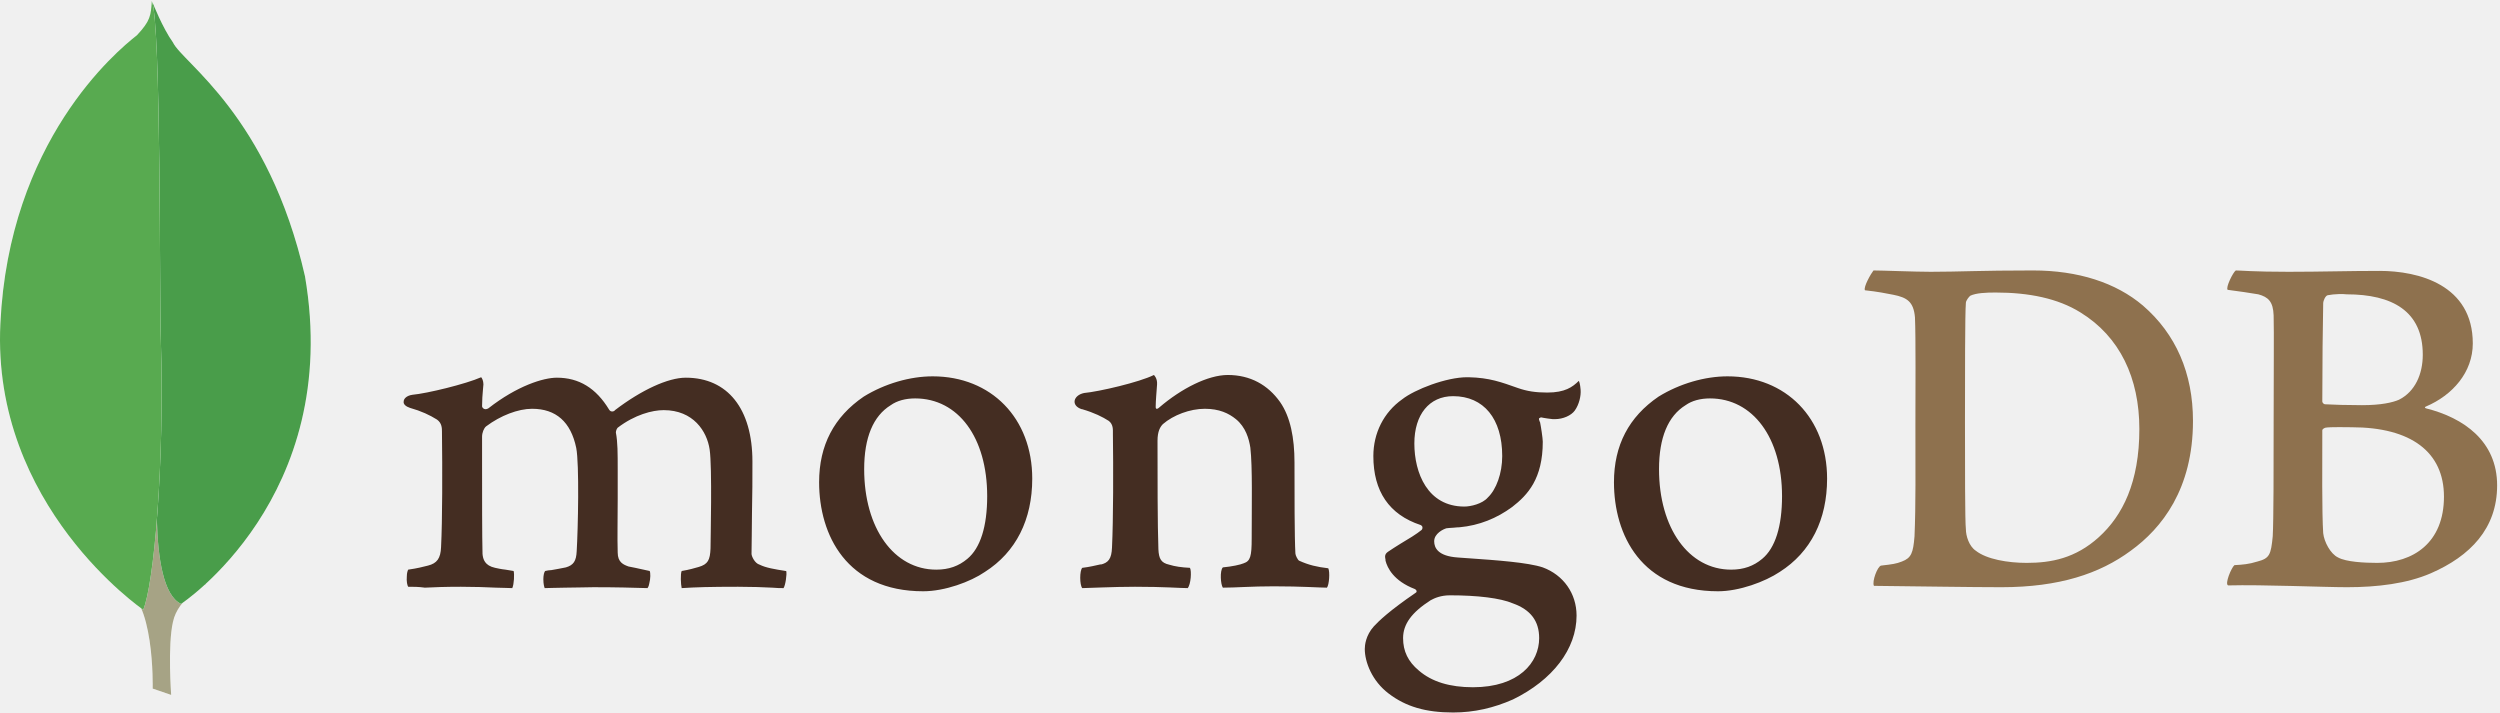
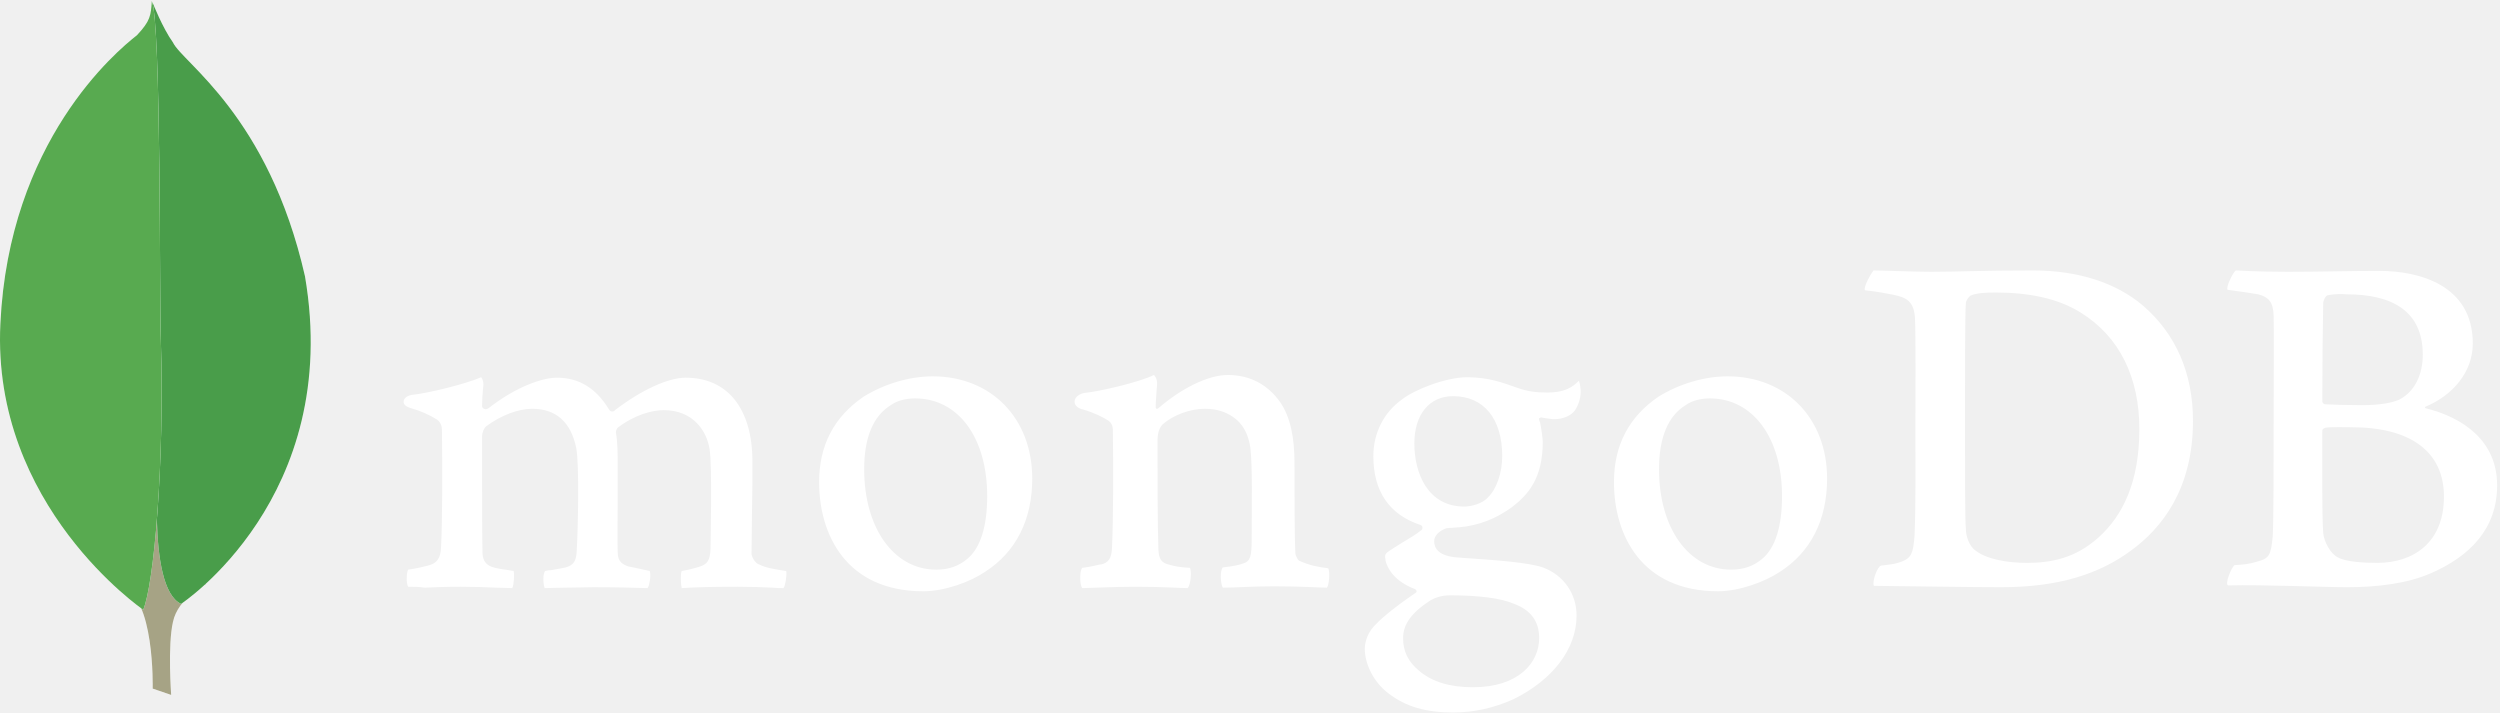
<svg xmlns="http://www.w3.org/2000/svg" width="512px" height="146px" viewBox="0 0 512 146" version="1.1">
-   <defs />
-   <g stroke="none" stroke-width="1" fill="none" fill-rule="evenodd">
-     <g>
-       <path d="M476.713,60.463 C476.252,60.555 475.791,61.57 475.791,62.124 C475.699,65.815 475.607,75.597 475.607,82.241 C475.607,82.426 475.883,82.795 476.16,82.795 C477.544,82.887 480.866,82.979 483.727,82.979 C487.695,82.979 490.002,82.426 491.295,81.873 C494.616,80.211 496.185,76.612 496.185,72.644 C496.185,63.693 489.91,60.278 480.589,60.278 C479.943,60.186 478.098,60.186 476.713,60.463 L476.713,60.463 L476.713,60.463 Z M500.523,101.713 C500.523,92.577 493.786,87.501 481.605,87.501 C481.051,87.501 477.175,87.409 476.252,87.593 C475.975,87.686 475.607,87.871 475.607,88.148 C475.607,94.699 475.514,105.128 475.791,109.187 C475.975,110.941 477.268,113.433 478.837,114.171 C480.497,115.094 484.281,115.278 486.865,115.278 C494.155,115.278 500.523,111.218 500.523,101.713 L500.523,101.713 L500.523,101.713 Z M457.889,55.388 C458.811,55.388 461.58,55.664 468.685,55.664 C475.422,55.664 480.774,55.48 487.326,55.48 C495.354,55.48 506.428,58.34 506.428,70.337 C506.428,76.243 502.275,80.95 496.831,83.257 C496.555,83.349 496.555,83.533 496.831,83.625 C504.582,85.564 511.412,90.362 511.412,99.406 C511.412,108.265 505.875,113.894 497.846,117.401 C492.955,119.523 486.865,120.261 480.682,120.261 C475.975,120.261 463.333,119.708 456.32,119.893 C455.582,119.615 456.966,116.293 457.611,115.74 C459.273,115.647 460.564,115.555 462.318,115.001 C464.81,114.356 465.086,113.617 465.455,109.834 C465.64,106.604 465.64,95.16 465.64,87.04 C465.64,75.874 465.733,68.307 465.64,64.616 C465.548,61.755 464.533,60.832 462.503,60.278 C460.934,60.002 458.35,59.632 456.227,59.356 C455.765,58.894 457.334,55.756 457.889,55.388 L457.889,55.388 L457.889,55.388 Z M404.641,112.787 C406.857,114.539 411.194,115.278 415.07,115.278 C420.053,115.278 425.036,114.356 429.835,110.018 C434.726,105.589 438.14,98.76 438.14,87.871 C438.14,77.442 434.172,68.952 426.051,63.97 C421.437,61.108 415.531,59.909 408.702,59.909 C406.672,59.909 404.734,60.002 403.535,60.555 C403.257,60.74 402.612,61.57 402.612,62.031 C402.427,63.877 402.427,78.088 402.427,86.394 C402.427,94.976 402.427,106.973 402.612,108.357 C402.612,109.742 403.257,111.864 404.641,112.787 L404.641,112.787 L404.641,112.787 Z M383.693,55.388 C385.447,55.388 392.183,55.664 395.413,55.664 C401.228,55.664 405.38,55.388 416.361,55.388 C425.589,55.388 433.341,57.879 438.878,62.585 C445.614,68.399 449.122,76.428 449.122,86.209 C449.122,100.144 442.754,108.173 436.386,112.787 C430.02,117.493 421.714,120.261 409.902,120.261 C403.627,120.261 392.83,120.077 383.878,119.984 L383.786,119.984 C383.325,119.154 384.524,115.924 385.262,115.832 C387.662,115.555 388.308,115.462 389.508,115.001 C391.445,114.263 391.815,113.248 392.092,109.834 C392.368,103.466 392.276,95.807 392.276,87.132 C392.276,80.95 392.368,68.86 392.183,64.984 C391.907,61.755 390.523,60.925 387.754,60.37 C386.37,60.094 384.524,59.724 381.941,59.448 C381.571,58.801 383.232,55.941 383.693,55.388 L383.693,55.388 L383.693,55.388 Z" fill="#8E714E" />
-       <path d="M272.033,116.385 C269.726,116.108 268.065,115.74 266.035,114.817 C265.758,114.632 265.296,113.71 265.296,113.34 C265.112,110.11 265.112,100.882 265.112,94.699 C265.112,89.716 264.282,85.379 262.159,82.334 C259.667,78.826 256.068,76.797 251.454,76.797 C247.394,76.797 241.949,79.565 237.427,83.441 C237.335,83.533 236.597,84.18 236.689,83.164 C236.689,82.149 236.874,80.119 236.966,78.735 C237.059,77.442 236.32,76.797 236.32,76.797 C233.367,78.273 225.062,80.211 222.016,80.488 C219.802,80.95 219.248,83.072 221.555,83.81 L221.648,83.81 C224.139,84.548 225.8,85.379 227.091,86.209 C228.014,86.948 227.922,87.963 227.922,88.794 C228.014,95.715 228.014,106.327 227.738,112.141 C227.646,114.448 227,115.278 225.339,115.647 L225.523,115.555 C224.231,115.832 223.216,116.108 221.647,116.293 C221.093,116.847 221.093,119.8 221.647,120.446 C222.662,120.446 228.014,120.169 232.445,120.169 C238.535,120.169 241.673,120.446 243.241,120.446 C243.887,119.708 244.072,116.939 243.703,116.293 C241.949,116.201 240.657,116.017 239.458,115.647 C237.797,115.278 237.335,114.448 237.242,112.51 C237.059,107.618 237.059,97.283 237.059,90.27 C237.059,88.332 237.612,87.409 238.165,86.855 C240.288,85.01 243.703,83.718 246.748,83.718 C249.701,83.718 251.639,84.641 253.115,85.841 C255.145,87.501 255.791,89.9 256.068,91.654 C256.529,95.622 256.345,103.466 256.345,110.295 C256.345,113.986 256.068,114.909 254.684,115.37 C254.038,115.647 252.377,116.017 250.439,116.201 C249.793,116.847 249.978,119.708 250.439,120.354 C253.115,120.354 256.253,120.077 260.867,120.077 C266.588,120.077 270.28,120.354 271.756,120.354 C272.217,119.8 272.402,117.124 272.033,116.385 L272.033,116.385 L272.033,116.385 Z M297.595,81.134 C292.704,81.134 289.659,84.918 289.659,90.823 C289.659,96.822 292.335,103.743 299.902,103.743 C301.194,103.743 303.594,103.189 304.7,101.897 C306.454,100.236 307.654,96.914 307.654,93.408 C307.654,85.748 303.87,81.134 297.595,81.134 L297.595,81.134 L297.595,81.134 Z M296.949,121.922 C295.104,121.922 293.811,122.476 292.981,122.938 C289.105,125.429 287.352,127.828 287.352,130.69 C287.352,133.365 288.367,135.487 290.582,137.333 C293.258,139.64 296.949,140.748 301.655,140.748 C311.068,140.748 315.221,135.672 315.221,130.69 C315.221,127.182 313.467,124.875 309.869,123.584 C307.285,122.476 302.578,121.922 296.949,121.922 L296.949,121.922 L296.949,121.922 Z M297.595,145.916 C291.966,145.916 287.905,144.716 284.399,142.04 C280.984,139.456 279.508,135.58 279.508,132.904 C279.508,132.166 279.693,130.135 281.354,128.29 C282.368,127.182 284.583,125.06 289.844,121.461 C290.028,121.369 290.12,121.277 290.12,121.092 C290.12,120.907 289.935,120.722 289.751,120.631 C285.414,118.97 284.122,116.293 283.752,114.817 L283.752,114.632 C283.661,114.078 283.476,113.525 284.307,112.971 C284.953,112.51 285.876,111.956 286.89,111.31 C288.459,110.387 290.12,109.372 291.135,108.541 C291.32,108.357 291.32,108.173 291.32,107.988 C291.32,107.803 291.135,107.618 290.951,107.527 C284.492,105.404 281.262,100.605 281.262,93.408 C281.262,88.701 283.384,84.456 287.167,81.78 C289.751,79.749 296.211,77.258 300.456,77.258 L300.733,77.258 C305.07,77.35 307.469,78.273 310.883,79.473 C312.729,80.119 314.483,80.395 316.882,80.395 C320.481,80.395 322.05,79.288 323.341,77.997 C323.434,78.181 323.619,78.643 323.711,79.842 C323.803,81.042 323.434,82.795 322.511,84.087 C321.773,85.102 320.112,85.841 318.451,85.841 L317.989,85.841 C316.328,85.656 315.59,85.471 315.59,85.471 L315.221,85.656 C315.129,85.841 315.221,86.025 315.313,86.302 L315.406,86.487 C315.59,87.317 315.959,89.808 315.959,90.455 C315.959,98.022 312.914,101.343 309.684,103.835 C306.546,106.142 302.948,107.618 298.887,107.988 C298.795,107.988 298.426,107.988 297.595,108.08 C297.134,108.08 296.488,108.173 296.395,108.173 L296.303,108.173 C295.565,108.357 293.72,109.28 293.72,110.848 C293.72,112.232 294.55,113.894 298.518,114.171 C299.348,114.263 300.179,114.263 301.102,114.356 C306.362,114.724 312.914,115.186 315.959,116.201 C320.204,117.769 322.88,121.553 322.88,126.075 C322.88,132.904 317.989,139.272 309.869,143.239 C305.901,144.993 301.932,145.916 297.595,145.916 L297.595,145.916 L297.595,145.916 Z M350.196,81.595 C348.258,81.595 346.504,82.056 345.212,82.979 C341.614,85.194 339.768,89.624 339.768,96.083 C339.768,108.173 345.858,116.663 354.533,116.663 C357.117,116.663 359.147,115.924 360.9,114.448 C363.576,112.232 364.961,107.803 364.961,101.62 C364.961,89.624 358.962,81.595 350.196,81.595 L350.196,81.595 L350.196,81.595 Z M351.857,121.092 C336.169,121.092 330.54,109.557 330.54,98.76 C330.54,91.193 333.585,85.379 339.675,81.226 C344.013,78.55 349.181,77.074 353.795,77.074 C365.791,77.074 374.189,85.656 374.189,98.022 C374.189,106.419 370.867,113.063 364.499,117.124 C361.454,119.154 356.194,121.092 351.856,121.092 L351.857,121.092 L351.857,121.092 Z M187.411,81.595 C185.473,81.595 183.72,82.056 182.427,82.979 C178.829,85.194 176.983,89.624 176.983,96.083 C176.983,108.173 183.073,116.663 191.748,116.663 C194.332,116.663 196.362,115.924 198.116,114.448 C200.791,112.232 202.176,107.803 202.176,101.62 C202.176,89.624 196.27,81.595 187.411,81.595 L187.411,81.595 L187.411,81.595 Z M189.072,121.092 C173.384,121.092 167.755,109.557 167.755,98.76 C167.755,91.193 170.8,85.379 176.89,81.226 C181.228,78.55 186.396,77.074 191.01,77.074 C203.007,77.074 211.404,85.656 211.404,98.022 C211.404,106.419 208.082,113.063 201.714,117.124 C198.761,119.154 193.501,121.092 189.072,121.092 L189.072,121.092 L189.072,121.092 Z M83.594,120.169 C83.409,119.893 83.225,119.062 83.317,118.047 C83.317,117.308 83.502,116.847 83.594,116.663 C85.532,116.385 86.547,116.108 87.654,115.832 C89.5,115.37 90.238,114.356 90.33,112.049 C90.608,106.512 90.608,95.991 90.515,88.701 L90.515,88.516 C90.515,87.686 90.515,86.67 89.5,85.932 C88.023,85.01 86.27,84.18 83.963,83.533 C83.132,83.257 82.579,82.795 82.671,82.241 C82.671,81.688 83.225,81.042 84.425,80.857 C87.47,80.58 95.406,78.643 98.543,77.258 C98.728,77.442 99.005,77.997 99.005,78.735 L98.913,79.749 C98.82,80.765 98.728,81.965 98.728,83.164 C98.728,83.533 99.097,83.81 99.466,83.81 C99.651,83.81 99.836,83.718 100.02,83.625 C105.926,79.011 111.278,77.35 114.046,77.35 C118.569,77.35 122.075,79.473 124.752,83.902 C124.936,84.18 125.121,84.271 125.398,84.271 C125.582,84.271 125.859,84.18 125.951,83.995 C131.396,79.842 136.84,77.35 140.439,77.35 C149.021,77.35 154.097,83.718 154.097,94.515 C154.097,97.56 154.097,101.528 154.005,105.128 C154.005,108.357 153.913,111.31 153.913,113.433 C153.913,113.894 154.558,115.37 155.574,115.647 C156.865,116.293 158.619,116.57 160.926,116.939 L161.018,116.939 C161.203,117.585 160.834,119.984 160.465,120.446 C159.911,120.446 159.08,120.446 158.158,120.354 C156.404,120.261 153.913,120.169 151.144,120.169 C145.423,120.169 142.47,120.261 139.608,120.446 C139.425,119.708 139.332,117.493 139.608,116.939 C141.27,116.663 142.1,116.385 143.116,116.108 C144.962,115.555 145.423,114.724 145.515,112.325 C145.515,110.572 145.884,95.622 145.33,92.023 C144.777,88.332 142.008,83.995 135.917,83.995 C133.61,83.995 130.012,84.918 126.505,87.593 C126.321,87.778 126.136,88.239 126.136,88.516 L126.136,88.609 C126.505,90.546 126.505,92.762 126.505,96.176 L126.505,102.174 C126.505,106.327 126.412,110.203 126.505,113.155 C126.505,115.186 127.705,115.647 128.72,116.017 C129.274,116.108 129.642,116.201 130.104,116.293 C130.935,116.478 131.765,116.663 133.057,116.939 C133.242,117.308 133.242,118.508 132.965,119.523 C132.872,120.077 132.687,120.354 132.596,120.446 C129.458,120.354 126.228,120.261 121.522,120.261 C120.138,120.261 117.738,120.354 115.708,120.354 C114.046,120.354 112.478,120.446 111.556,120.446 C111.463,120.261 111.278,119.615 111.278,118.6 C111.278,117.769 111.463,117.124 111.648,116.939 C112.109,116.847 112.478,116.755 112.94,116.755 C114.046,116.57 114.969,116.385 115.892,116.201 C117.461,115.74 118.015,114.909 118.107,112.879 C118.384,108.265 118.661,95.069 118.015,91.746 C116.908,86.394 113.863,83.718 108.971,83.718 C106.111,83.718 102.511,85.102 99.559,87.317 C99.097,87.686 98.728,88.609 98.728,89.439 L98.728,94.884 C98.728,101.528 98.728,109.834 98.82,113.433 C98.913,114.539 99.281,115.832 101.404,116.293 C101.866,116.385 102.604,116.57 103.527,116.663 L105.188,116.939 C105.373,117.493 105.28,119.708 104.911,120.446 C103.988,120.446 102.881,120.354 101.588,120.354 C99.651,120.261 97.159,120.169 94.391,120.169 C91.161,120.169 88.854,120.261 87.008,120.354 C85.716,120.169 84.701,120.169 83.594,120.169 L83.594,120.169 L83.594,120.169 Z" fill="#442D22" />
-       <g>
-         <path d="M35.053,142.317 L31.27,141.024 C31.27,141.024 31.732,121.738 24.811,120.354 C20.197,115.001 25.549,-106.659 42.159,119.615 C42.159,119.615 36.438,122.476 35.423,127.367 C34.315,132.166 35.053,142.317 35.053,142.317 L35.053,142.317 L35.053,142.317 Z" fill="#FFFFFF" />
-         <path d="M35.053,142.317 L31.27,141.024 C31.27,141.024 31.732,121.738 24.811,120.354 C20.197,115.001 25.549,-106.659 42.159,119.615 C42.159,119.615 36.438,122.476 35.423,127.367 C34.315,132.166 35.053,142.317 35.053,142.317 L35.053,142.317 L35.053,142.317 Z" fill="#A6A385" />
-         <path d="M37.084,123.676 C37.084,123.676 70.213,101.897 62.461,56.587 C54.987,23.643 37.36,12.846 35.423,8.693 C33.301,5.74 31.27,0.572 31.27,0.572 L32.655,92.207 C32.655,92.3 29.794,120.261 37.084,123.676" fill="#FFFFFF" />
-         <path d="M37.084,123.676 C37.084,123.676 70.213,101.897 62.461,56.587 C54.987,23.643 37.36,12.846 35.423,8.693 C33.301,5.74 31.27,0.572 31.27,0.572 L32.655,92.207 C32.655,92.3 29.794,120.261 37.084,123.676" fill="#499D4A" />
-         <path d="M29.333,124.875 C29.333,124.875 -1.767,103.65 0.079,66.277 C1.832,28.903 23.795,10.539 28.04,7.216 C30.809,4.264 30.901,3.156 31.086,0.203 C33.024,4.356 32.655,62.309 32.931,69.137 C33.762,95.437 31.455,119.893 29.333,124.875 L29.333,124.875 L29.333,124.875 Z" fill="#FFFFFF" />
-         <path d="M29.333,124.875 C29.333,124.875 -1.767,103.65 0.079,66.277 C1.832,28.903 23.795,10.539 28.04,7.216 C30.809,4.264 30.901,3.156 31.086,0.203 C33.024,4.356 32.655,62.309 32.931,69.137 C33.762,95.437 31.455,119.893 29.333,124.875 L29.333,124.875 L29.333,124.875 Z" fill="#58AA50" />
+   <g id="Artboard" stroke="none" stroke-width="1" fill="none" fill-rule="evenodd">
+     <g id="mongodb" fill-rule="nonzero">
+       <path d="M476.713,60.463 C476.252,60.555 475.791,61.57 475.791,62.124 C475.699,65.815 475.607,75.597 475.607,82.241 C475.607,82.426 475.883,82.795 476.16,82.795 C477.544,82.887 480.866,82.979 483.727,82.979 C487.695,82.979 490.002,82.426 491.295,81.873 C494.616,80.211 496.185,76.612 496.185,72.644 C496.185,63.693 489.91,60.278 480.589,60.278 C479.943,60.186 478.098,60.186 476.713,60.463 L476.713,60.463 L476.713,60.463 Z M500.523,101.713 C500.523,92.577 493.786,87.501 481.605,87.501 C481.051,87.501 477.175,87.409 476.252,87.593 C475.975,87.686 475.607,87.871 475.607,88.148 C475.607,94.699 475.514,105.128 475.791,109.187 C475.975,110.941 477.268,113.433 478.837,114.171 C480.497,115.094 484.281,115.278 486.865,115.278 C494.155,115.278 500.523,111.218 500.523,101.713 L500.523,101.713 L500.523,101.713 Z M457.889,55.388 C458.811,55.388 461.58,55.664 468.685,55.664 C475.422,55.664 480.774,55.48 487.326,55.48 C495.354,55.48 506.428,58.34 506.428,70.337 C506.428,76.243 502.275,80.95 496.831,83.257 C496.555,83.349 496.555,83.533 496.831,83.625 C504.582,85.564 511.412,90.362 511.412,99.406 C511.412,108.265 505.875,113.894 497.846,117.401 C492.955,119.523 486.865,120.261 480.682,120.261 C475.975,120.261 463.333,119.708 456.32,119.893 C455.582,119.615 456.966,116.293 457.611,115.74 C459.273,115.647 460.564,115.555 462.318,115.001 C464.81,114.356 465.086,113.617 465.455,109.834 C465.64,106.604 465.64,95.16 465.64,87.04 C465.64,75.874 465.733,68.307 465.64,64.616 C465.548,61.755 464.533,60.832 462.503,60.278 C460.934,60.002 458.35,59.632 456.227,59.356 C455.765,58.894 457.334,55.756 457.889,55.388 L457.889,55.388 L457.889,55.388 Z M404.641,112.787 C406.857,114.539 411.194,115.278 415.07,115.278 C420.053,115.278 425.036,114.356 429.835,110.018 C434.726,105.589 438.14,98.76 438.14,87.871 C438.14,77.442 434.172,68.952 426.051,63.97 C421.437,61.108 415.531,59.909 408.702,59.909 C406.672,59.909 404.734,60.002 403.535,60.555 C403.257,60.74 402.612,61.57 402.612,62.031 C402.427,63.877 402.427,78.088 402.427,86.394 C402.427,94.976 402.427,106.973 402.612,108.357 C402.612,109.742 403.257,111.864 404.641,112.787 L404.641,112.787 L404.641,112.787 Z M383.693,55.388 C385.447,55.388 392.183,55.664 395.413,55.664 C401.228,55.664 405.38,55.388 416.361,55.388 C425.589,55.388 433.341,57.879 438.878,62.585 C445.614,68.399 449.122,76.428 449.122,86.209 C449.122,100.144 442.754,108.173 436.386,112.787 C430.02,117.493 421.714,120.261 409.902,120.261 C403.627,120.261 392.83,120.077 383.878,119.984 L383.786,119.984 C383.325,119.154 384.524,115.924 385.262,115.832 C387.662,115.555 388.308,115.462 389.508,115.001 C391.445,114.263 391.815,113.248 392.092,109.834 C392.368,103.466 392.276,95.807 392.276,87.132 C392.276,80.95 392.368,68.86 392.183,64.984 C391.907,61.755 390.523,60.925 387.754,60.37 C386.37,60.094 384.524,59.724 381.941,59.448 C381.571,58.801 383.232,55.941 383.693,55.388 L383.693,55.388 L383.693,55.388 Z" id="Shape" fill="#FFFFFF" />
+       <path d="M272.033,116.385 C269.726,116.108 268.065,115.74 266.035,114.817 C265.758,114.632 265.296,113.71 265.296,113.34 C265.112,110.11 265.112,100.882 265.112,94.699 C265.112,89.716 264.282,85.379 262.159,82.334 C259.667,78.826 256.068,76.797 251.454,76.797 C247.394,76.797 241.949,79.565 237.427,83.441 C237.335,83.533 236.597,84.18 236.689,83.164 C236.689,82.149 236.874,80.119 236.966,78.735 C237.059,77.442 236.32,76.797 236.32,76.797 C233.367,78.273 225.062,80.211 222.016,80.488 C219.802,80.95 219.248,83.072 221.555,83.81 L221.648,83.81 C224.139,84.548 225.8,85.379 227.091,86.209 C228.014,86.948 227.922,87.963 227.922,88.794 C228.014,95.715 228.014,106.327 227.738,112.141 C227.646,114.448 227,115.278 225.339,115.647 L225.523,115.555 C224.231,115.832 223.216,116.108 221.647,116.293 C221.093,116.847 221.093,119.8 221.647,120.446 C222.662,120.446 228.014,120.169 232.445,120.169 C238.535,120.169 241.673,120.446 243.241,120.446 C243.887,119.708 244.072,116.939 243.703,116.293 C241.949,116.201 240.657,116.017 239.458,115.647 C237.797,115.278 237.335,114.448 237.242,112.51 C237.059,107.618 237.059,97.283 237.059,90.27 C237.059,88.332 237.612,87.409 238.165,86.855 C240.288,85.01 243.703,83.718 246.748,83.718 C249.701,83.718 251.639,84.641 253.115,85.841 C255.145,87.501 255.791,89.9 256.068,91.654 C256.529,95.622 256.345,103.466 256.345,110.295 C256.345,113.986 256.068,114.909 254.684,115.37 C254.038,115.647 252.377,116.017 250.439,116.201 C249.793,116.847 249.978,119.708 250.439,120.354 C253.115,120.354 256.253,120.077 260.867,120.077 C266.588,120.077 270.28,120.354 271.756,120.354 C272.217,119.8 272.402,117.124 272.033,116.385 L272.033,116.385 L272.033,116.385 Z M297.595,81.134 C292.704,81.134 289.659,84.918 289.659,90.823 C289.659,96.822 292.335,103.743 299.902,103.743 C301.194,103.743 303.594,103.189 304.7,101.897 C306.454,100.236 307.654,96.914 307.654,93.408 C307.654,85.748 303.87,81.134 297.595,81.134 L297.595,81.134 L297.595,81.134 Z M296.949,121.922 C295.104,121.922 293.811,122.476 292.981,122.938 C289.105,125.429 287.352,127.828 287.352,130.69 C287.352,133.365 288.367,135.487 290.582,137.333 C293.258,139.64 296.949,140.748 301.655,140.748 C311.068,140.748 315.221,135.672 315.221,130.69 C315.221,127.182 313.467,124.875 309.869,123.584 C307.285,122.476 302.578,121.922 296.949,121.922 L296.949,121.922 L296.949,121.922 Z M297.595,145.916 C291.966,145.916 287.905,144.716 284.399,142.04 C280.984,139.456 279.508,135.58 279.508,132.904 C279.508,132.166 279.693,130.135 281.354,128.29 C282.368,127.182 284.583,125.06 289.844,121.461 C290.028,121.369 290.12,121.277 290.12,121.092 C290.12,120.907 289.935,120.722 289.751,120.631 C285.414,118.97 284.122,116.293 283.752,114.817 L283.752,114.632 C283.661,114.078 283.476,113.525 284.307,112.971 C284.953,112.51 285.876,111.956 286.89,111.31 C288.459,110.387 290.12,109.372 291.135,108.541 C291.32,108.357 291.32,108.173 291.32,107.988 C291.32,107.803 291.135,107.618 290.951,107.527 C284.492,105.404 281.262,100.605 281.262,93.408 C281.262,88.701 283.384,84.456 287.167,81.78 C289.751,79.749 296.211,77.258 300.456,77.258 L300.733,77.258 C305.07,77.35 307.469,78.273 310.883,79.473 C312.729,80.119 314.483,80.395 316.882,80.395 C320.481,80.395 322.05,79.288 323.341,77.997 C323.434,78.181 323.619,78.643 323.711,79.842 C323.803,81.042 323.434,82.795 322.511,84.087 C321.773,85.102 320.112,85.841 318.451,85.841 L317.989,85.841 C316.328,85.656 315.59,85.471 315.59,85.471 L315.221,85.656 C315.129,85.841 315.221,86.025 315.313,86.302 L315.406,86.487 C315.59,87.317 315.959,89.808 315.959,90.455 C315.959,98.022 312.914,101.343 309.684,103.835 C306.546,106.142 302.948,107.618 298.887,107.988 C298.795,107.988 298.426,107.988 297.595,108.08 C297.134,108.08 296.488,108.173 296.395,108.173 L296.303,108.173 C295.565,108.357 293.72,109.28 293.72,110.848 C293.72,112.232 294.55,113.894 298.518,114.171 C299.348,114.263 300.179,114.263 301.102,114.356 C306.362,114.724 312.914,115.186 315.959,116.201 C320.204,117.769 322.88,121.553 322.88,126.075 C322.88,132.904 317.989,139.272 309.869,143.239 C305.901,144.993 301.932,145.916 297.595,145.916 L297.595,145.916 L297.595,145.916 Z M350.196,81.595 C348.258,81.595 346.504,82.056 345.212,82.979 C341.614,85.194 339.768,89.624 339.768,96.083 C339.768,108.173 345.858,116.663 354.533,116.663 C357.117,116.663 359.147,115.924 360.9,114.448 C363.576,112.232 364.961,107.803 364.961,101.62 C364.961,89.624 358.962,81.595 350.196,81.595 L350.196,81.595 L350.196,81.595 Z M351.857,121.092 C336.169,121.092 330.54,109.557 330.54,98.76 C330.54,91.193 333.585,85.379 339.675,81.226 C344.013,78.55 349.181,77.074 353.795,77.074 C365.791,77.074 374.189,85.656 374.189,98.022 C374.189,106.419 370.867,113.063 364.499,117.124 C361.454,119.154 356.194,121.092 351.856,121.092 L351.857,121.092 L351.857,121.092 Z M187.411,81.595 C185.473,81.595 183.72,82.056 182.427,82.979 C178.829,85.194 176.983,89.624 176.983,96.083 C176.983,108.173 183.073,116.663 191.748,116.663 C194.332,116.663 196.362,115.924 198.116,114.448 C200.791,112.232 202.176,107.803 202.176,101.62 C202.176,89.624 196.27,81.595 187.411,81.595 L187.411,81.595 L187.411,81.595 Z M189.072,121.092 C173.384,121.092 167.755,109.557 167.755,98.76 C167.755,91.193 170.8,85.379 176.89,81.226 C181.228,78.55 186.396,77.074 191.01,77.074 C203.007,77.074 211.404,85.656 211.404,98.022 C211.404,106.419 208.082,113.063 201.714,117.124 C198.761,119.154 193.501,121.092 189.072,121.092 L189.072,121.092 L189.072,121.092 Z M83.594,120.169 C83.409,119.893 83.225,119.062 83.317,118.047 C83.317,117.308 83.502,116.847 83.594,116.663 C85.532,116.385 86.547,116.108 87.654,115.832 C89.5,115.37 90.238,114.356 90.33,112.049 C90.608,106.512 90.608,95.991 90.515,88.701 L90.515,88.516 C90.515,87.686 90.515,86.67 89.5,85.932 C88.023,85.01 86.27,84.18 83.963,83.533 C83.132,83.257 82.579,82.795 82.671,82.241 C82.671,81.688 83.225,81.042 84.425,80.857 C87.47,80.58 95.406,78.643 98.543,77.258 C98.728,77.442 99.005,77.997 99.005,78.735 L98.913,79.749 C98.82,80.765 98.728,81.965 98.728,83.164 C98.728,83.533 99.097,83.81 99.466,83.81 C99.651,83.81 99.836,83.718 100.02,83.625 C105.926,79.011 111.278,77.35 114.046,77.35 C118.569,77.35 122.075,79.473 124.752,83.902 C124.936,84.18 125.121,84.271 125.398,84.271 C125.582,84.271 125.859,84.18 125.951,83.995 C131.396,79.842 136.84,77.35 140.439,77.35 C149.021,77.35 154.097,83.718 154.097,94.515 C154.097,97.56 154.097,101.528 154.005,105.128 C154.005,108.357 153.913,111.31 153.913,113.433 C153.913,113.894 154.558,115.37 155.574,115.647 C156.865,116.293 158.619,116.57 160.926,116.939 L161.018,116.939 C161.203,117.585 160.834,119.984 160.465,120.446 C159.911,120.446 159.08,120.446 158.158,120.354 C156.404,120.261 153.913,120.169 151.144,120.169 C145.423,120.169 142.47,120.261 139.608,120.446 C139.425,119.708 139.332,117.493 139.608,116.939 C141.27,116.663 142.1,116.385 143.116,116.108 C144.962,115.555 145.423,114.724 145.515,112.325 C145.515,110.572 145.884,95.622 145.33,92.023 C144.777,88.332 142.008,83.995 135.917,83.995 C133.61,83.995 130.012,84.918 126.505,87.593 C126.321,87.778 126.136,88.239 126.136,88.516 L126.136,88.609 C126.505,90.546 126.505,92.762 126.505,96.176 L126.505,102.174 C126.505,106.327 126.412,110.203 126.505,113.155 C126.505,115.186 127.705,115.647 128.72,116.017 C129.274,116.108 129.642,116.201 130.104,116.293 C130.935,116.478 131.765,116.663 133.057,116.939 C133.242,117.308 133.242,118.508 132.965,119.523 C132.872,120.077 132.687,120.354 132.596,120.446 C129.458,120.354 126.228,120.261 121.522,120.261 C120.138,120.261 117.738,120.354 115.708,120.354 C114.046,120.354 112.478,120.446 111.556,120.446 C111.463,120.261 111.278,119.615 111.278,118.6 C111.278,117.769 111.463,117.124 111.648,116.939 C112.109,116.847 112.478,116.755 112.94,116.755 C114.046,116.57 114.969,116.385 115.892,116.201 C117.461,115.74 118.015,114.909 118.107,112.879 C118.384,108.265 118.661,95.069 118.015,91.746 C116.908,86.394 113.863,83.718 108.971,83.718 C106.111,83.718 102.511,85.102 99.559,87.317 C99.097,87.686 98.728,88.609 98.728,89.439 L98.728,94.884 C98.728,101.528 98.728,109.834 98.82,113.433 C98.913,114.539 99.281,115.832 101.404,116.293 C101.866,116.385 102.604,116.57 103.527,116.663 L105.188,116.939 C105.373,117.493 105.28,119.708 104.911,120.446 C103.988,120.446 102.881,120.354 101.588,120.354 C99.651,120.261 97.159,120.169 94.391,120.169 C91.161,120.169 88.854,120.261 87.008,120.354 C85.716,120.169 84.701,120.169 83.594,120.169 L83.594,120.169 L83.594,120.169 Z" id="Shape" fill="#FFFFFF" />
+       <g id="Group">
+         <path d="M35.053,142.317 L31.27,141.024 C31.27,141.024 31.732,121.738 24.811,120.354 C20.197,115.001 25.549,-106.659 42.159,119.615 C42.159,119.615 36.438,122.476 35.423,127.367 C34.315,132.166 35.053,142.317 35.053,142.317 L35.053,142.317 L35.053,142.317 Z" id="Path" fill="#FFFFFF" />
+         <path d="M35.053,142.317 L31.27,141.024 C31.27,141.024 31.732,121.738 24.811,120.354 C20.197,115.001 25.549,-106.659 42.159,119.615 C42.159,119.615 36.438,122.476 35.423,127.367 C34.315,132.166 35.053,142.317 35.053,142.317 L35.053,142.317 L35.053,142.317 Z" id="Path" fill="#A6A385" />
+         <path d="M37.084,123.676 C37.084,123.676 70.213,101.897 62.461,56.587 C54.987,23.643 37.36,12.846 35.423,8.693 C33.301,5.74 31.27,0.572 31.27,0.572 L32.655,92.207 C32.655,92.3 29.794,120.261 37.084,123.676" id="Path" fill="#FFFFFF" />
+         <path d="M37.084,123.676 C37.084,123.676 70.213,101.897 62.461,56.587 C54.987,23.643 37.36,12.846 35.423,8.693 C33.301,5.74 31.27,0.572 31.27,0.572 L32.655,92.207 C32.655,92.3 29.794,120.261 37.084,123.676" id="Path" fill="#499D4A" />
+         <path d="M29.333,124.875 C29.333,124.875 -1.767,103.65 0.079,66.277 C1.832,28.903 23.795,10.539 28.04,7.216 C30.809,4.264 30.901,3.156 31.086,0.203 C33.024,4.356 32.655,62.309 32.931,69.137 C33.762,95.437 31.455,119.893 29.333,124.875 L29.333,124.875 L29.333,124.875 Z" id="Path" fill="#FFFFFF" />
+         <path d="M29.333,124.875 C29.333,124.875 -1.767,103.65 0.079,66.277 C1.832,28.903 23.795,10.539 28.04,7.216 C30.809,4.264 30.901,3.156 31.086,0.203 C33.024,4.356 32.655,62.309 32.931,69.137 C33.762,95.437 31.455,119.893 29.333,124.875 L29.333,124.875 L29.333,124.875 Z" id="Path" fill="#58AA50" />
      </g>
    </g>
  </g>
</svg>
